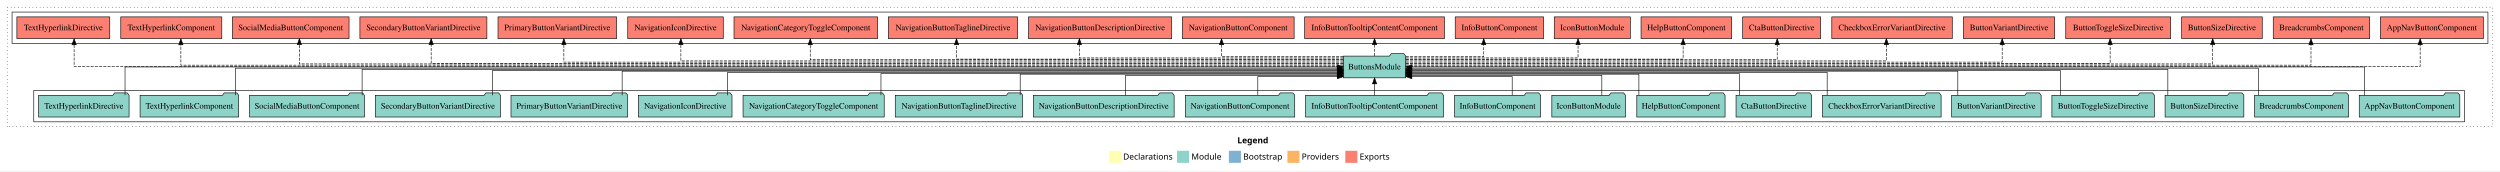
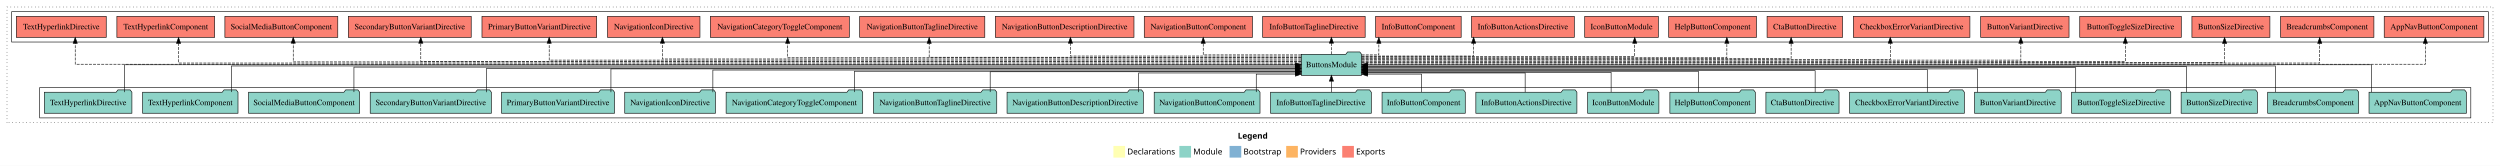
- <svg xmlns="http://www.w3.org/2000/svg" width="4145pt" height="284pt" viewBox="0.00 0.00 4145.00 284.00">
+ <svg xmlns="http://www.w3.org/2000/svg" width="4283pt" height="284pt" viewBox="0.00 0.00 4283.00 284.00">
  <g id="graph0" class="graph" transform="scale(1 1) rotate(0) translate(4 280)">
-     <polygon fill="white" stroke="transparent" points="-4,4 -4,-280 4141,-280 4141,4 -4,4" />
-     <text text-anchor="start" x="2047.51" y="-42.4" font-family="Times-12" font-weight="bold" font-size="14.00">Legend</text>
-     <polygon fill="#ffffb3" stroke="transparent" points="1834.5,-10 1834.5,-30 1854.5,-30 1854.5,-10 1834.5,-10" />
-     <text text-anchor="start" x="1858.13" y="-15.4" font-family="Times-12" font-size="14.00">  Declarations</text>
-     <polygon fill="#8dd3c7" stroke="transparent" points="1947.5,-10 1947.5,-30 1967.5,-30 1967.5,-10 1947.5,-10" />
-     <text text-anchor="start" x="1971.23" y="-15.4" font-family="Times-12" font-size="14.00">  Module</text>
-     <polygon fill="#80b1d3" stroke="transparent" points="2033.5,-10 2033.5,-30 2053.5,-30 2053.5,-10 2033.5,-10" />
-     <text text-anchor="start" x="2057.28" y="-15.4" font-family="Times-12" font-size="14.00">  Bootstrap</text>
-     <polygon fill="#fdb462" stroke="transparent" points="2130.5,-10 2130.5,-30 2150.5,-30 2150.5,-10 2130.5,-10" />
-     <text text-anchor="start" x="2154.17" y="-15.4" font-family="Times-12" font-size="14.00">  Providers</text>
-     <polygon fill="#fb8072" stroke="transparent" points="2226.5,-10 2226.5,-30 2246.5,-30 2246.5,-10 2226.5,-10" />
-     <text text-anchor="start" x="2250.23" y="-15.4" font-family="Times-12" font-size="14.00">  Exports</text>
+     <polygon fill="white" stroke="transparent" points="-4,4 -4,-280 4279,-280 4279,4 -4,4" />
+     <text text-anchor="start" x="2116.51" y="-42.4" font-family="Times-12" font-weight="bold" font-size="14.00">Legend</text>
+     <polygon fill="#ffffb3" stroke="transparent" points="1903.5,-10 1903.5,-30 1923.5,-30 1923.5,-10 1903.5,-10" />
+     <text text-anchor="start" x="1927.13" y="-15.4" font-family="Times-12" font-size="14.00">  Declarations</text>
+     <polygon fill="#8dd3c7" stroke="transparent" points="2016.5,-10 2016.5,-30 2036.5,-30 2036.5,-10 2016.5,-10" />
+     <text text-anchor="start" x="2040.23" y="-15.4" font-family="Times-12" font-size="14.00">  Module</text>
+     <polygon fill="#80b1d3" stroke="transparent" points="2102.5,-10 2102.5,-30 2122.5,-30 2122.5,-10 2102.5,-10" />
+     <text text-anchor="start" x="2126.28" y="-15.4" font-family="Times-12" font-size="14.00">  Bootstrap</text>
+     <polygon fill="#fdb462" stroke="transparent" points="2199.5,-10 2199.5,-30 2219.5,-30 2219.5,-10 2199.5,-10" />
+     <text text-anchor="start" x="2223.17" y="-15.4" font-family="Times-12" font-size="14.00">  Providers</text>
+     <polygon fill="#fb8072" stroke="transparent" points="2295.5,-10 2295.5,-30 2315.5,-30 2315.5,-10 2295.5,-10" />
+     <text text-anchor="start" x="2319.23" y="-15.4" font-family="Times-12" font-size="14.00">  Exports</text>
    <g id="clust1" class="cluster">
-       <polygon fill="none" stroke="black" stroke-dasharray="1,5" points="8,-70 8,-268 4129,-268 4129,-70 8,-70" />
+       <polygon fill="none" stroke="black" stroke-dasharray="1,5" points="8,-70 8,-268 4267,-268 4267,-70 8,-70" />
    </g>
    <g id="clust3" class="cluster">
-       <polygon fill="none" stroke="black" points="52,-78 52,-130 4082,-130 4082,-78 52,-78" />
+       <polygon fill="none" stroke="black" points="64,-78 64,-130 4229,-130 4229,-78 64,-78" />
    </g>
    <g id="clust4" class="cluster">
-       <polygon fill="none" stroke="black" points="16,-208 16,-260 4121,-260 4121,-208 16,-208" />
+       <polygon fill="none" stroke="black" points="16,-208 16,-260 4259,-260 4259,-208 16,-208" />
    </g>
    <g id="node1" class="node">
-       <polygon fill="#8dd3c7" stroke="black" points="4074.38,-122 4071.38,-126 4050.38,-126 4047.38,-122 3907.62,-122 3907.62,-86 4074.38,-86 4074.38,-122" />
-       <text text-anchor="middle" x="3991" y="-99.8" font-family="Times,serif" font-size="14.00">AppNavButtonComponent</text>
+       <polygon fill="#8dd3c7" stroke="black" points="4221.38,-122 4218.38,-126 4197.38,-126 4194.38,-122 4054.62,-122 4054.62,-86 4221.38,-86 4221.38,-122" />
+       <text text-anchor="middle" x="4138" y="-99.8" font-family="Times,serif" font-size="14.00">AppNavButtonComponent</text>
+     </g>
+     <g id="node23" class="node">
+       <polygon fill="#8dd3c7" stroke="black" points="2328.61,-187 2325.61,-191 2304.61,-191 2301.61,-187 2225.39,-187 2225.39,-151 2328.61,-151 2328.61,-187" />
+       <text text-anchor="middle" x="2277" y="-164.8" font-family="Times,serif" font-size="14.00">ButtonsModule</text>
+     </g>
+     <g id="edge1" class="edge">
+       <path fill="none" stroke="black" d="M4058.65,-122.11C4058.65,-141.34 4058.65,-169 4058.65,-169 4058.65,-169 2338.88,-169 2338.88,-169" />
+       <polygon fill="black" stroke="black" points="2338.88,-165.5 2328.88,-169 2338.88,-172.5 2338.88,-165.5" />
+     </g>
+     <g id="node2" class="node">
+       <polygon fill="#8dd3c7" stroke="black" points="4036.97,-122 4033.97,-126 4012.97,-126 4009.97,-122 3881.03,-122 3881.03,-86 4036.97,-86 4036.97,-122" />
+       <text text-anchor="middle" x="3959" y="-99.8" font-family="Times,serif" font-size="14.00">BreadcrumbsComponent</text>
+     </g>
+     <g id="edge2" class="edge">
+       <path fill="none" stroke="black" d="M3894.08,-122.22C3894.08,-140.83 3894.08,-167 3894.08,-167 3894.08,-167 2338.97,-167 2338.97,-167" />
+       <polygon fill="black" stroke="black" points="2338.97,-163.5 2328.97,-167 2338.97,-170.5 2338.97,-163.5" />
+     </g>
+     <g id="node3" class="node">
+       <polygon fill="#8dd3c7" stroke="black" points="3863.3,-122 3860.3,-126 3839.3,-126 3836.3,-122 3732.7,-122 3732.7,-86 3863.3,-86 3863.3,-122" />
+       <text text-anchor="middle" x="3798" y="-99.8" font-family="Times,serif" font-size="14.00">ButtonSizeDirective</text>
+     </g>
+     <g id="edge3" class="edge">
+       <path fill="none" stroke="black" d="M3741.97,-122.27C3741.97,-140.56 3741.97,-166 3741.97,-166 3741.97,-166 2338.71,-166 2338.71,-166" />
+       <polygon fill="black" stroke="black" points="2338.71,-162.5 2328.71,-166 2338.71,-169.5 2338.71,-162.5" />
+     </g>
+     <g id="node4" class="node">
+       <polygon fill="#8dd3c7" stroke="black" points="3714.96,-122 3711.96,-126 3690.96,-126 3687.96,-122 3545.04,-122 3545.04,-86 3714.96,-86 3714.96,-122" />
+       <text text-anchor="middle" x="3630" y="-99.8" font-family="Times,serif" font-size="14.00">ButtonToggleSizeDirective</text>
+     </g>
+     <g id="edge4" class="edge">
+       <path fill="none" stroke="black" d="M3552.14,-122C3552.14,-139.68 3552.14,-164 3552.14,-164 3552.14,-164 2338.57,-164 2338.57,-164" />
+       <polygon fill="black" stroke="black" points="2338.57,-160.5 2328.57,-164 2338.57,-167.5 2338.57,-160.5" />
+     </g>
+     <g id="node5" class="node">
+       <polygon fill="#8dd3c7" stroke="black" points="3527.18,-122 3524.18,-126 3503.18,-126 3500.18,-122 3378.82,-122 3378.82,-86 3527.18,-86 3527.18,-122" />
+       <text text-anchor="middle" x="3453" y="-99.8" font-family="Times,serif" font-size="14.00">ButtonVariantDirective</text>
+     </g>
+     <g id="edge5" class="edge">
+       <path fill="none" stroke="black" d="M3384.04,-122.03C3384.04,-139.06 3384.04,-162 3384.04,-162 3384.04,-162 2338.91,-162 2338.91,-162" />
+       <polygon fill="black" stroke="black" points="2338.91,-158.5 2328.91,-162 2338.91,-165.5 2338.91,-158.5" />
+     </g>
+     <g id="node6" class="node">
+       <polygon fill="#8dd3c7" stroke="black" points="3361.36,-122 3358.36,-126 3337.36,-126 3334.36,-122 3164.64,-122 3164.64,-86 3361.36,-86 3361.36,-122" />
+       <text text-anchor="middle" x="3263" y="-99.8" font-family="Times,serif" font-size="14.00">CheckboxErrorVariantDirective</text>
+     </g>
+     <g id="edge6" class="edge">
+       <path fill="none" stroke="black" d="M3297.81,-122.04C3297.81,-138.73 3297.81,-161 3297.81,-161 3297.81,-161 2338.67,-161 2338.67,-161" />
+       <polygon fill="black" stroke="black" points="2338.67,-157.5 2328.67,-161 2338.67,-164.5 2338.67,-157.5" />
+     </g>
+     <g id="node7" class="node">
+       <polygon fill="#8dd3c7" stroke="black" points="3146.64,-122 3143.64,-126 3122.64,-126 3119.64,-122 3021.36,-122 3021.36,-86 3146.64,-86 3146.64,-122" />
+       <text text-anchor="middle" x="3084" y="-99.8" font-family="Times,serif" font-size="14.00">CtaButtonDirective</text>
+     </g>
+     <g id="edge7" class="edge">
+       <path fill="none" stroke="black" d="M3105.69,-122.01C3105.69,-138.05 3105.69,-159 3105.69,-159 3105.69,-159 2338.84,-159 2338.84,-159" />
+       <polygon fill="black" stroke="black" points="2338.84,-155.5 2328.84,-159 2338.84,-162.5 2338.84,-155.5" />
+     </g>
+     <g id="node8" class="node">
+       <polygon fill="#8dd3c7" stroke="black" points="3003.16,-122 3000.16,-126 2979.16,-126 2976.16,-122 2856.84,-122 2856.84,-86 3003.16,-86 3003.16,-122" />
+       <text text-anchor="middle" x="2930" y="-99.8" font-family="Times,serif" font-size="14.00">HelpButtonComponent</text>
+     </g>
+     <g id="edge8" class="edge">
+       <path fill="none" stroke="black" d="M2905.56,-122.28C2905.56,-137.95 2905.56,-158 2905.56,-158 2905.56,-158 2338.7,-158 2338.7,-158" />
+       <polygon fill="black" stroke="black" points="2338.7,-154.5 2328.7,-158 2338.7,-161.5 2338.7,-154.5" />
+     </g>
+     <g id="node9" class="node">
+       <polygon fill="#8dd3c7" stroke="black" points="2838.04,-122 2835.04,-126 2814.04,-126 2811.04,-122 2715.96,-122 2715.96,-86 2838.04,-86 2838.04,-122" />
+       <text text-anchor="middle" x="2777" y="-99.8" font-family="Times,serif" font-size="14.00">IconButtonModule</text>
+     </g>
+     <g id="edge9" class="edge">
+       <path fill="none" stroke="black" d="M2756.16,-122.19C2756.16,-137.18 2756.16,-156 2756.16,-156 2756.16,-156 2338.73,-156 2338.73,-156" />
+       <polygon fill="black" stroke="black" points="2338.73,-152.5 2328.73,-156 2338.73,-159.5 2338.73,-152.5" />
+     </g>
+     <g id="node10" class="node">
+       <polygon fill="#8dd3c7" stroke="black" points="2697.57,-122 2694.57,-126 2673.57,-126 2670.57,-122 2524.43,-122 2524.43,-86 2697.57,-86 2697.57,-122" />
+       <text text-anchor="middle" x="2611" y="-99.8" font-family="Times,serif" font-size="14.00">InfoButtonActionsDirective</text>
+     </g>
+     <g id="edge10" class="edge">
+       <path fill="none" stroke="black" d="M2608.88,-122.12C2608.88,-136.78 2608.88,-155 2608.88,-155 2608.88,-155 2338.86,-155 2338.86,-155" />
+       <polygon fill="black" stroke="black" points="2338.86,-151.5 2328.86,-155 2338.86,-158.5 2338.86,-151.5" />
+     </g>
+     <g id="node11" class="node">
+       <polygon fill="#8dd3c7" stroke="black" points="2506.27,-122 2503.27,-126 2482.27,-126 2479.27,-122 2363.73,-122 2363.73,-86 2506.27,-86 2506.27,-122" />
+       <text text-anchor="middle" x="2435" y="-99.8" font-family="Times,serif" font-size="14.00">InfoButtonComponent</text>
+     </g>
+     <g id="edge11" class="edge">
+       <path fill="none" stroke="black" d="M2431.38,-122.25C2431.38,-136.18 2431.38,-153 2431.38,-153 2431.38,-153 2338.83,-153 2338.83,-153" />
+       <polygon fill="black" stroke="black" points="2338.83,-149.5 2328.83,-153 2338.83,-156.5 2338.83,-149.5" />
+     </g>
+     <g id="node12" class="node">
+       <polygon fill="#8dd3c7" stroke="black" points="2345.29,-122 2342.29,-126 2321.29,-126 2318.29,-122 2172.71,-122 2172.71,-86 2345.29,-86 2345.29,-122" />
+       <text text-anchor="middle" x="2259" y="-99.8" font-family="Times,serif" font-size="14.00">InfoButtonTaglineDirective</text>
+     </g>
+     <g id="edge12" class="edge">
+       <path fill="none" stroke="black" d="M2277,-122.11C2277,-122.11 2277,-140.99 2277,-140.99" />
+       <polygon fill="black" stroke="black" points="2273.5,-140.99 2277,-150.99 2280.5,-140.99 2273.5,-140.99" />
+     </g>
+     <g id="node13" class="node">
+       <polygon fill="#8dd3c7" stroke="black" points="2154.66,-122 2151.66,-126 2130.66,-126 2127.66,-122 1973.34,-122 1973.34,-86 2154.66,-86 2154.66,-122" />
+       <text text-anchor="middle" x="2064" y="-99.8" font-family="Times,serif" font-size="14.00">NavigationButtonComponent</text>
+     </g>
+     <g id="edge13" class="edge">
+       <path fill="none" stroke="black" d="M2148.2,-122.25C2148.2,-136.18 2148.2,-153 2148.2,-153 2148.2,-153 2215.36,-153 2215.36,-153" />
+       <polygon fill="black" stroke="black" points="2215.36,-156.5 2225.36,-153 2215.36,-149.5 2215.36,-156.5" />
+     </g>
+     <g id="node14" class="node">
+       <polygon fill="#8dd3c7" stroke="black" points="1954.72,-122 1951.72,-126 1930.72,-126 1927.72,-122 1721.28,-122 1721.28,-86 1954.72,-86 1954.72,-122" />
+       <text text-anchor="middle" x="1838" y="-99.8" font-family="Times,serif" font-size="14.00">NavigationButtonDescriptionDirective</text>
+     </g>
+     <g id="edge14" class="edge">
+       <path fill="none" stroke="black" d="M1946.74,-122.12C1946.74,-136.78 1946.74,-155 1946.74,-155 1946.74,-155 2215.4,-155 2215.4,-155" />
+       <polygon fill="black" stroke="black" points="2215.4,-158.5 2225.4,-155 2215.4,-151.5 2215.4,-158.5" />
+     </g>
+     <g id="node15" class="node">
+       <polygon fill="#8dd3c7" stroke="black" points="1703.67,-122 1700.67,-126 1679.67,-126 1676.67,-122 1492.33,-122 1492.33,-86 1703.67,-86 1703.67,-122" />
+       <text text-anchor="middle" x="1598" y="-99.8" font-family="Times,serif" font-size="14.00">NavigationButtonTaglineDirective</text>
+     </g>
+     <g id="edge15" class="edge">
+       <path fill="none" stroke="black" d="M1692.36,-122.24C1692.36,-137.57 1692.36,-157 1692.36,-157 1692.36,-157 2215.37,-157 2215.37,-157" />
+       <polygon fill="black" stroke="black" points="2215.37,-160.5 2225.37,-157 2215.37,-153.5 2215.37,-160.5" />
+     </g>
+     <g id="node16" class="node">
+       <polygon fill="#8dd3c7" stroke="black" points="1474.02,-122 1471.02,-126 1450.02,-126 1447.02,-122 1239.98,-122 1239.98,-86 1474.02,-86 1474.02,-122" />
+       <text text-anchor="middle" x="1357" y="-99.8" font-family="Times,serif" font-size="14.00">NavigationCategoryToggleComponent</text>
+     </g>
+     <g id="edge16" class="edge">
+       <path fill="none" stroke="black" d="M1459.84,-122.28C1459.84,-137.95 1459.84,-158 1459.84,-158 1459.84,-158 2215.26,-158 2215.26,-158" />
+       <polygon fill="black" stroke="black" points="2215.26,-161.5 2225.26,-158 2215.26,-154.5 2215.26,-161.5" />
+     </g>
+     <g id="node17" class="node">
+       <polygon fill="#8dd3c7" stroke="black" points="1221.67,-122 1218.67,-126 1197.67,-126 1194.67,-122 1066.33,-122 1066.33,-86 1221.67,-86 1221.67,-122" />
+       <text text-anchor="middle" x="1144" y="-99.8" font-family="Times,serif" font-size="14.00">NavigationIconDirective</text>
+     </g>
+     <g id="edge17" class="edge">
+       <path fill="none" stroke="black" d="M1217.29,-122.03C1217.29,-138.4 1217.29,-160 1217.29,-160 1217.29,-160 2215.17,-160 2215.17,-160" />
+       <polygon fill="black" stroke="black" points="2215.17,-163.5 2225.17,-160 2215.17,-156.5 2215.17,-163.5" />
+     </g>
+     <g id="node18" class="node">
+       <polygon fill="#8dd3c7" stroke="black" points="1048.78,-122 1045.78,-126 1024.78,-126 1021.78,-122 855.22,-122 855.22,-86 1048.78,-86 1048.78,-122" />
+       <text text-anchor="middle" x="952" y="-99.8" font-family="Times,serif" font-size="14.00">PrimaryButtonVariantDirective</text>
+     </g>
+     <g id="edge18" class="edge">
+       <path fill="none" stroke="black" d="M1042.65,-122.03C1042.65,-139.06 1042.65,-162 1042.65,-162 1042.65,-162 2215.14,-162 2215.14,-162" />
+       <polygon fill="black" stroke="black" points="2215.14,-165.5 2225.14,-162 2215.14,-158.5 2215.14,-165.5" />
+     </g>
+     <g id="node19" class="node">
+       <polygon fill="#8dd3c7" stroke="black" points="837.77,-122 834.77,-126 813.77,-126 810.77,-122 630.23,-122 630.23,-86 837.77,-86 837.77,-122" />
+       <text text-anchor="middle" x="734" y="-99.8" font-family="Times,serif" font-size="14.00">SecondaryButtonVariantDirective</text>
+     </g>
+     <g id="edge19" class="edge">
+       <path fill="none" stroke="black" d="M829.62,-122.02C829.62,-139.37 829.62,-163 829.62,-163 829.62,-163 2215.06,-163 2215.06,-163" />
+       <polygon fill="black" stroke="black" points="2215.06,-166.5 2225.06,-163 2215.06,-159.5 2215.06,-166.5" />
+     </g>
+     <g id="node20" class="node">
+       <polygon fill="#8dd3c7" stroke="black" points="612.21,-122 609.21,-126 588.21,-126 585.21,-122 421.79,-122 421.79,-86 612.21,-86 612.21,-122" />
+       <text text-anchor="middle" x="517" y="-99.8" font-family="Times,serif" font-size="14.00">SocialMediaButtonComponent</text>
+     </g>
+     <g id="edge20" class="edge">
+       <path fill="none" stroke="black" d="M602.36,-122.3C602.36,-140.27 602.36,-165 602.36,-165 602.36,-165 2215.05,-165 2215.05,-165" />
+       <polygon fill="black" stroke="black" points="2215.05,-168.5 2225.05,-165 2215.04,-161.5 2215.05,-168.5" />
+     </g>
+     <g id="node21" class="node">
+       <polygon fill="#8dd3c7" stroke="black" points="403.75,-122 400.75,-126 379.75,-126 376.75,-122 240.25,-122 240.25,-86 403.75,-86 403.75,-122" />
+       <text text-anchor="middle" x="322" y="-99.8" font-family="Times,serif" font-size="14.00">TextHyperlinkComponent</text>
+     </g>
+     <g id="edge21" class="edge">
+       <path fill="none" stroke="black" d="M392.51,-122.22C392.51,-140.83 392.51,-167 392.51,-167 392.51,-167 2215.13,-167 2215.13,-167" />
+       <polygon fill="black" stroke="black" points="2215.13,-170.5 2225.13,-167 2215.13,-163.5 2215.13,-170.5" />
    </g>
    <g id="node22" class="node">
-       <polygon fill="#8dd3c7" stroke="black" points="2326.61,-187 2323.61,-191 2302.61,-191 2299.61,-187 2223.39,-187 2223.39,-151 2326.61,-151 2326.61,-187" />
-       <text text-anchor="middle" x="2275" y="-164.8" font-family="Times,serif" font-size="14.00">ButtonsModule</text>
-     </g>
-     <g id="edge1" class="edge">
-       <path fill="none" stroke="black" d="M3916.15,-122.11C3916.15,-141.34 3916.15,-169 3916.15,-169 3916.15,-169 2336.83,-169 2336.83,-169" />
-       <polygon fill="black" stroke="black" points="2336.83,-165.5 2326.83,-169 2336.83,-172.5 2336.83,-165.5" />
-     </g>
-     <g id="node2" class="node">
-       <polygon fill="#8dd3c7" stroke="black" points="3889.97,-122 3886.97,-126 3865.97,-126 3862.97,-122 3734.03,-122 3734.03,-86 3889.97,-86 3889.97,-122" />
-       <text text-anchor="middle" x="3812" y="-99.8" font-family="Times,serif" font-size="14.00">BreadcrumbsComponent</text>
-     </g>
-     <g id="edge2" class="edge">
-       <path fill="none" stroke="black" d="M3740.46,-122.22C3740.46,-140.83 3740.46,-167 3740.46,-167 3740.46,-167 2336.73,-167 2336.73,-167" />
-       <polygon fill="black" stroke="black" points="2336.73,-163.5 2326.73,-167 2336.73,-170.5 2336.73,-163.5" />
-     </g>
-     <g id="node3" class="node">
-       <polygon fill="#8dd3c7" stroke="black" points="3716.3,-122 3713.3,-126 3692.3,-126 3689.3,-122 3585.7,-122 3585.7,-86 3716.3,-86 3716.3,-122" />
-       <text text-anchor="middle" x="3651" y="-99.8" font-family="Times,serif" font-size="14.00">ButtonSizeDirective</text>
-     </g>
-     <g id="edge3" class="edge">
-       <path fill="none" stroke="black" d="M3590.29,-122.3C3590.29,-140.27 3590.29,-165 3590.29,-165 3590.29,-165 2336.56,-165 2336.56,-165" />
-       <polygon fill="black" stroke="black" points="2336.56,-161.5 2326.56,-165 2336.56,-168.5 2336.56,-161.5" />
-     </g>
-     <g id="node4" class="node">
-       <polygon fill="#8dd3c7" stroke="black" points="3567.96,-122 3564.96,-126 3543.96,-126 3540.96,-122 3398.04,-122 3398.04,-86 3567.96,-86 3567.96,-122" />
-       <text text-anchor="middle" x="3483" y="-99.8" font-family="Times,serif" font-size="14.00">ButtonToggleSizeDirective</text>
-     </g>
-     <g id="edge4" class="edge">
-       <path fill="none" stroke="black" d="M3412.05,-122.02C3412.05,-139.37 3412.05,-163 3412.05,-163 3412.05,-163 2336.81,-163 2336.81,-163" />
-       <polygon fill="black" stroke="black" points="2336.81,-159.5 2326.81,-163 2336.81,-166.5 2336.81,-159.5" />
-     </g>
-     <g id="node5" class="node">
-       <polygon fill="#8dd3c7" stroke="black" points="3380.18,-122 3377.18,-126 3356.18,-126 3353.18,-122 3231.82,-122 3231.82,-86 3380.18,-86 3380.18,-122" />
-       <text text-anchor="middle" x="3306" y="-99.8" font-family="Times,serif" font-size="14.00">ButtonVariantDirective</text>
-     </g>
-     <g id="edge5" class="edge">
-       <path fill="none" stroke="black" d="M3242.05,-122.03C3242.05,-139.06 3242.05,-162 3242.05,-162 3242.05,-162 2336.65,-162 2336.65,-162" />
-       <polygon fill="black" stroke="black" points="2336.65,-158.5 2326.65,-162 2336.65,-165.5 2336.65,-158.5" />
-     </g>
-     <g id="node6" class="node">
-       <polygon fill="#8dd3c7" stroke="black" points="3214.36,-122 3211.36,-126 3190.36,-126 3187.36,-122 3017.64,-122 3017.64,-86 3214.36,-86 3214.36,-122" />
-       <text text-anchor="middle" x="3116" y="-99.8" font-family="Times,serif" font-size="14.00">CheckboxErrorVariantDirective</text>
-     </g>
-     <g id="edge6" class="edge">
-       <path fill="none" stroke="black" d="M3025.44,-122.03C3025.44,-138.4 3025.44,-160 3025.44,-160 3025.44,-160 2336.58,-160 2336.58,-160" />
-       <polygon fill="black" stroke="black" points="2336.58,-156.5 2326.58,-160 2336.58,-163.5 2336.58,-156.5" />
-     </g>
-     <g id="node7" class="node">
-       <polygon fill="#8dd3c7" stroke="black" points="2999.64,-122 2996.64,-126 2975.64,-126 2972.64,-122 2874.36,-122 2874.36,-86 2999.64,-86 2999.64,-122" />
-       <text text-anchor="middle" x="2937" y="-99.8" font-family="Times,serif" font-size="14.00">CtaButtonDirective</text>
-     </g>
-     <g id="edge7" class="edge">
-       <path fill="none" stroke="black" d="M2879.8,-122.28C2879.8,-137.95 2879.8,-158 2879.8,-158 2879.8,-158 2336.57,-158 2336.57,-158" />
-       <polygon fill="black" stroke="black" points="2336.57,-154.5 2326.57,-158 2336.57,-161.5 2336.57,-154.5" />
-     </g>
-     <g id="node8" class="node">
-       <polygon fill="#8dd3c7" stroke="black" points="2856.16,-122 2853.16,-126 2832.16,-126 2829.16,-122 2709.84,-122 2709.84,-86 2856.16,-86 2856.16,-122" />
-       <text text-anchor="middle" x="2783" y="-99.8" font-family="Times,serif" font-size="14.00">HelpButtonComponent</text>
-     </g>
-     <g id="edge8" class="edge">
-       <path fill="none" stroke="black" d="M2713.29,-122.24C2713.29,-137.57 2713.29,-157 2713.29,-157 2713.29,-157 2336.57,-157 2336.57,-157" />
-       <polygon fill="black" stroke="black" points="2336.57,-153.5 2326.57,-157 2336.57,-160.5 2336.57,-153.5" />
-     </g>
-     <g id="node9" class="node">
-       <polygon fill="#8dd3c7" stroke="black" points="2691.04,-122 2688.04,-126 2667.04,-126 2664.04,-122 2568.96,-122 2568.96,-86 2691.04,-86 2691.04,-122" />
-       <text text-anchor="middle" x="2630" y="-99.8" font-family="Times,serif" font-size="14.00">IconButtonModule</text>
-     </g>
-     <g id="edge9" class="edge">
-       <path fill="none" stroke="black" d="M2651.84,-122.12C2651.84,-136.78 2651.84,-155 2651.84,-155 2651.84,-155 2336.61,-155 2336.61,-155" />
-       <polygon fill="black" stroke="black" points="2336.61,-151.5 2326.61,-155 2336.61,-158.5 2336.61,-151.5" />
-     </g>
-     <g id="node10" class="node">
-       <polygon fill="#8dd3c7" stroke="black" points="2550.27,-122 2547.27,-126 2526.27,-126 2523.27,-122 2407.73,-122 2407.73,-86 2550.27,-86 2550.27,-122" />
-       <text text-anchor="middle" x="2479" y="-99.8" font-family="Times,serif" font-size="14.00">InfoButtonComponent</text>
-     </g>
-     <g id="edge10" class="edge">
-       <path fill="none" stroke="black" d="M2503.21,-122.25C2503.21,-136.18 2503.21,-153 2503.21,-153 2503.21,-153 2336.78,-153 2336.78,-153" />
-       <polygon fill="black" stroke="black" points="2336.78,-149.5 2326.78,-153 2336.78,-156.5 2336.78,-149.5" />
-     </g>
-     <g id="node11" class="node">
-       <polygon fill="#8dd3c7" stroke="black" points="2389.33,-122 2386.33,-126 2365.33,-126 2362.33,-122 2160.67,-122 2160.67,-86 2389.33,-86 2389.33,-122" />
-       <text text-anchor="middle" x="2275" y="-99.8" font-family="Times,serif" font-size="14.00">InfoButtonTooltipContentComponent</text>
-     </g>
-     <g id="edge11" class="edge">
-       <path fill="none" stroke="black" d="M2275,-122.11C2275,-122.11 2275,-140.99 2275,-140.99" />
-       <polygon fill="black" stroke="black" points="2271.5,-140.99 2275,-150.99 2278.5,-140.99 2271.5,-140.99" />
-     </g>
-     <g id="node12" class="node">
-       <polygon fill="#8dd3c7" stroke="black" points="2142.66,-122 2139.66,-126 2118.66,-126 2115.66,-122 1961.34,-122 1961.34,-86 2142.66,-86 2142.66,-122" />
-       <text text-anchor="middle" x="2052" y="-99.8" font-family="Times,serif" font-size="14.00">NavigationButtonComponent</text>
-     </g>
-     <g id="edge12" class="edge">
-       <path fill="none" stroke="black" d="M2081.44,-122.25C2081.44,-136.18 2081.44,-153 2081.44,-153 2081.44,-153 2213.38,-153 2213.38,-153" />
-       <polygon fill="black" stroke="black" points="2213.38,-156.5 2223.38,-153 2213.38,-149.5 2213.38,-156.5" />
-     </g>
-     <g id="node13" class="node">
-       <polygon fill="#8dd3c7" stroke="black" points="1942.72,-122 1939.72,-126 1918.72,-126 1915.72,-122 1709.28,-122 1709.28,-86 1942.72,-86 1942.72,-122" />
-       <text text-anchor="middle" x="1826" y="-99.8" font-family="Times,serif" font-size="14.00">NavigationButtonDescriptionDirective</text>
-     </g>
-     <g id="edge13" class="edge">
-       <path fill="none" stroke="black" d="M1862.12,-122.12C1862.12,-136.78 1862.12,-155 1862.12,-155 1862.12,-155 2213.13,-155 2213.13,-155" />
-       <polygon fill="black" stroke="black" points="2213.13,-158.5 2223.13,-155 2213.13,-151.5 2213.13,-158.5" />
-     </g>
-     <g id="node14" class="node">
-       <polygon fill="#8dd3c7" stroke="black" points="1691.67,-122 1688.67,-126 1667.67,-126 1664.67,-122 1480.33,-122 1480.33,-86 1691.67,-86 1691.67,-122" />
-       <text text-anchor="middle" x="1586" y="-99.8" font-family="Times,serif" font-size="14.00">NavigationButtonTaglineDirective</text>
-     </g>
-     <g id="edge14" class="edge">
-       <path fill="none" stroke="black" d="M1687.46,-122.24C1687.46,-137.57 1687.46,-157 1687.46,-157 1687.46,-157 2213.37,-157 2213.37,-157" />
-       <polygon fill="black" stroke="black" points="2213.37,-160.5 2223.37,-157 2213.37,-153.5 2213.37,-160.5" />
-     </g>
-     <g id="node15" class="node">
-       <polygon fill="#8dd3c7" stroke="black" points="1462.02,-122 1459.02,-126 1438.02,-126 1435.02,-122 1227.98,-122 1227.98,-86 1462.02,-86 1462.02,-122" />
-       <text text-anchor="middle" x="1345" y="-99.8" font-family="Times,serif" font-size="14.00">NavigationCategoryToggleComponent</text>
-     </g>
-     <g id="edge15" class="edge">
-       <path fill="none" stroke="black" d="M1456.63,-122.28C1456.63,-137.95 1456.63,-158 1456.63,-158 1456.63,-158 2213.19,-158 2213.19,-158" />
-       <polygon fill="black" stroke="black" points="2213.19,-161.5 2223.19,-158 2213.19,-154.5 2213.19,-161.5" />
-     </g>
-     <g id="node16" class="node">
-       <polygon fill="#8dd3c7" stroke="black" points="1209.67,-122 1206.67,-126 1185.67,-126 1182.67,-122 1054.33,-122 1054.33,-86 1209.67,-86 1209.67,-122" />
-       <text text-anchor="middle" x="1132" y="-99.8" font-family="Times,serif" font-size="14.00">NavigationIconDirective</text>
-     </g>
-     <g id="edge16" class="edge">
-       <path fill="none" stroke="black" d="M1202.46,-122.03C1202.46,-138.4 1202.46,-160 1202.46,-160 1202.46,-160 2213.27,-160 2213.27,-160" />
-       <polygon fill="black" stroke="black" points="2213.27,-163.5 2223.27,-160 2213.27,-156.5 2213.27,-163.5" />
-     </g>
-     <g id="node17" class="node">
-       <polygon fill="#8dd3c7" stroke="black" points="1036.78,-122 1033.78,-126 1012.78,-126 1009.78,-122 843.22,-122 843.22,-86 1036.78,-86 1036.78,-122" />
-       <text text-anchor="middle" x="940" y="-99.8" font-family="Times,serif" font-size="14.00">PrimaryButtonVariantDirective</text>
-     </g>
-     <g id="edge17" class="edge">
-       <path fill="none" stroke="black" d="M1027.51,-122.03C1027.51,-139.06 1027.51,-162 1027.51,-162 1027.51,-162 2213.38,-162 2213.38,-162" />
-       <polygon fill="black" stroke="black" points="2213.38,-165.5 2223.38,-162 2213.38,-158.5 2213.38,-165.5" />
-     </g>
-     <g id="node18" class="node">
-       <polygon fill="#8dd3c7" stroke="black" points="825.77,-122 822.77,-126 801.77,-126 798.77,-122 618.23,-122 618.23,-86 825.77,-86 825.77,-122" />
-       <text text-anchor="middle" x="722" y="-99.8" font-family="Times,serif" font-size="14.00">SecondaryButtonVariantDirective</text>
-     </g>
-     <g id="edge18" class="edge">
-       <path fill="none" stroke="black" d="M812.5,-122.02C812.5,-139.37 812.5,-163 812.5,-163 812.5,-163 2213.38,-163 2213.38,-163" />
-       <polygon fill="black" stroke="black" points="2213.38,-166.5 2223.38,-163 2213.38,-159.5 2213.38,-166.5" />
-     </g>
-     <g id="node19" class="node">
-       <polygon fill="#8dd3c7" stroke="black" points="600.21,-122 597.21,-126 576.21,-126 573.21,-122 409.79,-122 409.79,-86 600.21,-86 600.21,-122" />
-       <text text-anchor="middle" x="505" y="-99.8" font-family="Times,serif" font-size="14.00">SocialMediaButtonComponent</text>
-     </g>
-     <g id="edge19" class="edge">
-       <path fill="none" stroke="black" d="M596.36,-122.3C596.36,-140.27 596.36,-165 596.36,-165 596.36,-165 2213.38,-165 2213.38,-165" />
-       <polygon fill="black" stroke="black" points="2213.38,-168.5 2223.38,-165 2213.38,-161.5 2213.38,-168.5" />
-     </g>
-     <g id="node20" class="node">
-       <polygon fill="#8dd3c7" stroke="black" points="391.75,-122 388.75,-126 367.75,-126 364.75,-122 228.25,-122 228.25,-86 391.75,-86 391.75,-122" />
-       <text text-anchor="middle" x="310" y="-99.8" font-family="Times,serif" font-size="14.00">TextHyperlinkComponent</text>
-     </g>
-     <g id="edge20" class="edge">
-       <path fill="none" stroke="black" d="M386.51,-122.22C386.51,-140.83 386.51,-167 386.51,-167 386.51,-167 2213.02,-167 2213.02,-167" />
-       <polygon fill="black" stroke="black" points="2213.02,-170.5 2223.02,-167 2213.02,-163.5 2213.02,-170.5" />
-     </g>
-     <g id="node21" class="node">
-       <polygon fill="#8dd3c7" stroke="black" points="210,-122 207,-126 186,-126 183,-122 60,-122 60,-86 210,-86 210,-122" />
-       <text text-anchor="middle" x="135" y="-99.8" font-family="Times,serif" font-size="14.00">TextHyperlinkDirective</text>
-     </g>
-     <g id="edge21" class="edge">
-       <path fill="none" stroke="black" d="M203.31,-122.11C203.31,-141.34 203.31,-169 203.31,-169 203.31,-169 2213.27,-169 2213.27,-169" />
-       <polygon fill="black" stroke="black" points="2213.27,-172.5 2223.27,-169 2213.27,-165.5 2213.27,-172.5" />
-     </g>
-     <g id="node23" class="node">
-       <polygon fill="#fb8072" stroke="black" points="4113.38,-252 3942.62,-252 3942.62,-216 4113.38,-216 4113.38,-252" />
-       <text text-anchor="middle" x="4028" y="-229.8" font-family="Times,serif" font-size="14.00">AppNavButtonComponent </text>
+       <polygon fill="#8dd3c7" stroke="black" points="222,-122 219,-126 198,-126 195,-122 72,-122 72,-86 222,-86 222,-122" />
+       <text text-anchor="middle" x="147" y="-99.8" font-family="Times,serif" font-size="14.00">TextHyperlinkDirective</text>
    </g>
    <g id="edge22" class="edge">
-       <path fill="none" stroke="black" stroke-dasharray="5,2" d="M2326.88,-170C2615.34,-170 4008.62,-170 4008.62,-170 4008.62,-170 4008.62,-205.83 4008.62,-205.83" />
-       <polygon fill="black" stroke="black" points="4005.13,-205.83 4008.62,-215.83 4012.13,-205.83 4005.13,-205.83" />
+       <path fill="none" stroke="black" d="M209.31,-122.11C209.31,-141.34 209.31,-169 209.31,-169 209.31,-169 2215.37,-169 2215.37,-169" />
+       <polygon fill="black" stroke="black" points="2215.37,-172.5 2225.37,-169 2215.37,-165.5 2215.37,-172.5" />
    </g>
    <g id="node24" class="node">
-       <polygon fill="#fb8072" stroke="black" points="3924.97,-252 3765.03,-252 3765.03,-216 3924.97,-216 3924.97,-252" />
-       <text text-anchor="middle" x="3845" y="-229.8" font-family="Times,serif" font-size="14.00">BreadcrumbsComponent </text>
+       <polygon fill="#fb8072" stroke="black" points="4251.38,-252 4080.62,-252 4080.62,-216 4251.38,-216 4251.38,-252" />
+       <text text-anchor="middle" x="4166" y="-229.8" font-family="Times,serif" font-size="14.00">AppNavButtonComponent </text>
    </g>
    <g id="edge23" class="edge">
-       <path fill="none" stroke="black" stroke-dasharray="5,2" d="M2326.66,-172C2596.06,-172 3827.62,-172 3827.62,-172 3827.62,-172 3827.62,-205.73 3827.62,-205.73" />
-       <polygon fill="black" stroke="black" points="3824.13,-205.73 3827.62,-215.73 3831.13,-205.73 3824.13,-205.73" />
+       <path fill="none" stroke="black" stroke-dasharray="5,2" d="M2328.59,-170C2630.12,-170 4151.12,-170 4151.12,-170 4151.12,-170 4151.12,-205.83 4151.12,-205.83" />
+       <polygon fill="black" stroke="black" points="4147.63,-205.83 4151.12,-215.83 4154.63,-205.83 4147.63,-205.83" />
    </g>
    <g id="node25" class="node">
-       <polygon fill="#fb8072" stroke="black" points="3746.8,-252 3613.2,-252 3613.2,-216 3746.8,-216 3746.8,-252" />
-       <text text-anchor="middle" x="3680" y="-229.8" font-family="Times,serif" font-size="14.00">ButtonSizeDirective </text>
+       <polygon fill="#fb8072" stroke="black" points="4062.97,-252 3903.03,-252 3903.03,-216 4062.97,-216 4062.97,-252" />
+       <text text-anchor="middle" x="3983" y="-229.8" font-family="Times,serif" font-size="14.00">BreadcrumbsComponent </text>
    </g>
    <g id="edge24" class="edge">
-       <path fill="none" stroke="black" stroke-dasharray="5,2" d="M2326.94,-174C2579.21,-174 3664.62,-174 3664.62,-174 3664.62,-174 3664.62,-206 3664.62,-206" />
-       <polygon fill="black" stroke="black" points="3661.13,-206 3664.62,-216 3668.13,-206 3661.13,-206" />
+       <path fill="none" stroke="black" stroke-dasharray="5,2" d="M2328.6,-172C2612.35,-172 3970.12,-172 3970.12,-172 3970.12,-172 3970.12,-205.73 3970.12,-205.73" />
+       <polygon fill="black" stroke="black" points="3966.63,-205.73 3970.12,-215.73 3973.63,-205.73 3966.63,-205.73" />
    </g>
    <g id="node26" class="node">
-       <polygon fill="#fb8072" stroke="black" points="3594.96,-252 3421.04,-252 3421.04,-216 3594.96,-216 3594.96,-252" />
-       <text text-anchor="middle" x="3508" y="-229.8" font-family="Times,serif" font-size="14.00">ButtonToggleSizeDirective </text>
+       <polygon fill="#fb8072" stroke="black" points="3884.8,-252 3751.2,-252 3751.2,-216 3884.8,-216 3884.8,-252" />
+       <text text-anchor="middle" x="3818" y="-229.8" font-family="Times,serif" font-size="14.00">ButtonSizeDirective </text>
    </g>
    <g id="edge25" class="edge">
-       <path fill="none" stroke="black" stroke-dasharray="5,2" d="M2326.63,-175C2558.76,-175 3494.62,-175 3494.62,-175 3494.62,-175 3494.62,-205.98 3494.62,-205.98" />
-       <polygon fill="black" stroke="black" points="3491.13,-205.98 3494.62,-215.98 3498.13,-205.98 3491.13,-205.98" />
+       <path fill="none" stroke="black" stroke-dasharray="5,2" d="M2328.79,-173C2596.07,-173 3807.12,-173 3807.12,-173 3807.12,-173 3807.12,-205.7 3807.12,-205.7" />
+       <polygon fill="black" stroke="black" points="3803.63,-205.7 3807.12,-215.7 3810.63,-205.7 3803.63,-205.7" />
    </g>
    <g id="node27" class="node">
-       <polygon fill="#fb8072" stroke="black" points="3402.68,-252 3251.32,-252 3251.32,-216 3402.68,-216 3402.68,-252" />
-       <text text-anchor="middle" x="3327" y="-229.8" font-family="Times,serif" font-size="14.00">ButtonVariantDirective </text>
+       <polygon fill="#fb8072" stroke="black" points="3732.96,-252 3559.04,-252 3559.04,-216 3732.96,-216 3732.96,-252" />
+       <text text-anchor="middle" x="3646" y="-229.8" font-family="Times,serif" font-size="14.00">ButtonToggleSizeDirective </text>
    </g>
    <g id="edge26" class="edge">
-       <path fill="none" stroke="black" stroke-dasharray="5,2" d="M2326.6,-177C2536.58,-177 3315.62,-177 3315.62,-177 3315.62,-177 3315.62,-205.96 3315.62,-205.96" />
-       <polygon fill="black" stroke="black" points="3312.13,-205.96 3315.62,-215.96 3319.13,-205.96 3312.13,-205.96" />
+       <path fill="none" stroke="black" stroke-dasharray="5,2" d="M2328.66,-175C2577.1,-175 3637.12,-175 3637.12,-175 3637.12,-175 3637.12,-205.98 3637.12,-205.98" />
+       <polygon fill="black" stroke="black" points="3633.63,-205.98 3637.12,-215.98 3640.63,-205.98 3633.63,-205.98" />
    </g>
    <g id="node28" class="node">
-       <polygon fill="#fb8072" stroke="black" points="3232.86,-252 3033.14,-252 3033.14,-216 3232.86,-216 3232.86,-252" />
-       <text text-anchor="middle" x="3133" y="-229.8" font-family="Times,serif" font-size="14.00">CheckboxErrorVariantDirective </text>
+       <polygon fill="#fb8072" stroke="black" points="3540.68,-252 3389.32,-252 3389.32,-216 3540.68,-216 3540.68,-252" />
+       <text text-anchor="middle" x="3465" y="-229.8" font-family="Times,serif" font-size="14.00">ButtonVariantDirective </text>
    </g>
    <g id="edge27" class="edge">
-       <path fill="none" stroke="black" stroke-dasharray="5,2" d="M2326.81,-179C2511.06,-179 3123.62,-179 3123.62,-179 3123.62,-179 3123.62,-205.99 3123.62,-205.99" />
-       <polygon fill="black" stroke="black" points="3120.13,-205.99 3123.62,-215.99 3127.13,-205.99 3120.13,-205.99" />
+       <path fill="none" stroke="black" stroke-dasharray="5,2" d="M2328.89,-177C2556.85,-177 3458.12,-177 3458.12,-177 3458.12,-177 3458.12,-205.96 3458.12,-205.96" />
+       <polygon fill="black" stroke="black" points="3454.63,-205.96 3458.12,-215.96 3461.63,-205.96 3454.63,-205.96" />
    </g>
    <g id="node29" class="node">
-       <polygon fill="#fb8072" stroke="black" points="3014.64,-252 2885.36,-252 2885.36,-216 3014.64,-216 3014.64,-252" />
-       <text text-anchor="middle" x="2950" y="-229.8" font-family="Times,serif" font-size="14.00">CtaButtonDirective </text>
+       <polygon fill="#fb8072" stroke="black" points="3370.86,-252 3171.14,-252 3171.14,-216 3370.86,-216 3370.86,-252" />
+       <text text-anchor="middle" x="3271" y="-229.8" font-family="Times,serif" font-size="14.00">CheckboxErrorVariantDirective </text>
    </g>
    <g id="edge28" class="edge">
-       <path fill="none" stroke="black" stroke-dasharray="5,2" d="M2326.83,-181C2483.69,-181 2942.62,-181 2942.62,-181 2942.62,-181 2942.62,-205.76 2942.62,-205.76" />
-       <polygon fill="black" stroke="black" points="2939.13,-205.76 2942.62,-215.76 2946.13,-205.76 2939.13,-205.76" />
+       <path fill="none" stroke="black" stroke-dasharray="5,2" d="M2328.82,-178C2528.15,-178 3234.44,-178 3234.44,-178 3234.44,-178 3234.44,-205.97 3234.44,-205.97" />
+       <polygon fill="black" stroke="black" points="3230.94,-205.97 3234.44,-215.97 3237.94,-205.97 3230.94,-205.97" />
    </g>
    <g id="node30" class="node">
-       <polygon fill="#fb8072" stroke="black" points="2867.16,-252 2716.84,-252 2716.84,-216 2867.16,-216 2867.16,-252" />
-       <text text-anchor="middle" x="2792" y="-229.8" font-family="Times,serif" font-size="14.00">HelpButtonComponent </text>
+       <polygon fill="#fb8072" stroke="black" points="3152.64,-252 3023.36,-252 3023.36,-216 3152.64,-216 3152.64,-252" />
+       <text text-anchor="middle" x="3088" y="-229.8" font-family="Times,serif" font-size="14.00">CtaButtonDirective </text>
    </g>
    <g id="edge29" class="edge">
-       <path fill="none" stroke="black" stroke-dasharray="5,2" d="M2326.87,-182C2456.94,-182 2786.62,-182 2786.62,-182 2786.62,-182 2786.62,-205.81 2786.62,-205.81" />
-       <polygon fill="black" stroke="black" points="2783.13,-205.81 2786.62,-215.81 2790.13,-205.81 2783.13,-205.81" />
+       <path fill="none" stroke="black" stroke-dasharray="5,2" d="M2328.67,-180C2503.88,-180 3064.56,-180 3064.56,-180 3064.56,-180 3064.56,-205.72 3064.56,-205.72" />
+       <polygon fill="black" stroke="black" points="3061.06,-205.72 3064.56,-215.72 3068.06,-205.72 3061.06,-205.72" />
    </g>
    <g id="node31" class="node">
-       <polygon fill="#fb8072" stroke="black" points="2699.04,-252 2572.96,-252 2572.96,-216 2699.04,-216 2699.04,-252" />
-       <text text-anchor="middle" x="2636" y="-229.8" font-family="Times,serif" font-size="14.00">IconButtonModule </text>
+       <polygon fill="#fb8072" stroke="black" points="3005.16,-252 2854.84,-252 2854.84,-216 3005.16,-216 3005.16,-252" />
+       <text text-anchor="middle" x="2930" y="-229.8" font-family="Times,serif" font-size="14.00">HelpButtonComponent </text>
    </g>
    <g id="edge30" class="edge">
-       <path fill="none" stroke="black" stroke-dasharray="5,2" d="M2326.61,-184C2421.13,-184 2612.41,-184 2612.41,-184 2612.41,-184 2612.41,-205.95 2612.41,-205.95" />
-       <polygon fill="black" stroke="black" points="2608.91,-205.95 2612.41,-215.95 2615.91,-205.95 2608.91,-205.95" />
+       <path fill="none" stroke="black" stroke-dasharray="5,2" d="M2328.75,-181C2487.12,-181 2954.44,-181 2954.44,-181 2954.44,-181 2954.44,-205.76 2954.44,-205.76" />
+       <polygon fill="black" stroke="black" points="2950.94,-205.76 2954.44,-215.76 2957.94,-205.76 2950.94,-205.76" />
    </g>
    <g id="node32" class="node">
-       <polygon fill="#fb8072" stroke="black" points="2555.27,-252 2408.73,-252 2408.73,-216 2555.27,-216 2555.27,-252" />
-       <text text-anchor="middle" x="2482" y="-229.8" font-family="Times,serif" font-size="14.00">InfoButtonComponent </text>
+       <polygon fill="#fb8072" stroke="black" points="2837.04,-252 2710.96,-252 2710.96,-216 2837.04,-216 2837.04,-252" />
+       <text text-anchor="middle" x="2774" y="-229.8" font-family="Times,serif" font-size="14.00">IconButtonModule </text>
    </g>
    <g id="edge31" class="edge">
-       <path fill="none" stroke="black" stroke-dasharray="5,2" d="M2326.88,-186C2380.37,-186 2456.04,-186 2456.04,-186 2456.04,-186 2456.04,-205.85 2456.04,-205.85" />
-       <polygon fill="black" stroke="black" points="2452.54,-205.85 2456.04,-215.85 2459.54,-205.85 2452.54,-205.85" />
+       <path fill="none" stroke="black" stroke-dasharray="5,2" d="M2328.72,-183C2460.14,-183 2796.59,-183 2796.59,-183 2796.59,-183 2796.59,-205.88 2796.59,-205.88" />
+       <polygon fill="black" stroke="black" points="2793.09,-205.88 2796.59,-215.88 2800.09,-205.88 2793.09,-205.88" />
    </g>
    <g id="node33" class="node">
-       <polygon fill="#fb8072" stroke="black" points="2390.83,-252 2159.17,-252 2159.17,-216 2390.83,-216 2390.83,-252" />
-       <text text-anchor="middle" x="2275" y="-229.8" font-family="Times,serif" font-size="14.00">InfoButtonTooltipContentComponent </text>
+       <polygon fill="#fb8072" stroke="black" points="2693.07,-252 2516.93,-252 2516.93,-216 2693.07,-216 2693.07,-252" />
+       <text text-anchor="middle" x="2605" y="-229.8" font-family="Times,serif" font-size="14.00">InfoButtonActionsDirective </text>
    </g>
    <g id="edge32" class="edge">
-       <path fill="none" stroke="black" stroke-dasharray="5,2" d="M2275,-187.11C2275,-187.11 2275,-205.99 2275,-205.99" />
-       <polygon fill="black" stroke="black" points="2271.5,-205.99 2275,-215.99 2278.5,-205.99 2271.5,-205.99" />
+       <path fill="none" stroke="black" stroke-dasharray="5,2" d="M2328.66,-184C2400.16,-184 2520.59,-184 2520.59,-184 2520.59,-184 2520.59,-205.95 2520.59,-205.95" />
+       <polygon fill="black" stroke="black" points="2517.09,-205.95 2520.59,-215.95 2524.09,-205.95 2517.09,-205.95" />
    </g>
    <g id="node34" class="node">
+       <polygon fill="#fb8072" stroke="black" points="2499.27,-252 2352.73,-252 2352.73,-216 2499.27,-216 2499.27,-252" />
+       <text text-anchor="middle" x="2426" y="-229.8" font-family="Times,serif" font-size="14.00">InfoButtonComponent </text>
+     </g>
+     <g id="edge33" class="edge">
+       <path fill="none" stroke="black" stroke-dasharray="5,2" d="M2328.91,-186C2344.83,-186 2358.24,-186 2358.24,-186 2358.24,-186 2358.24,-205.85 2358.24,-205.85" />
+       <polygon fill="black" stroke="black" points="2354.74,-205.85 2358.24,-215.85 2361.74,-205.85 2354.74,-205.85" />
+     </g>
+     <g id="node35" class="node">
+       <polygon fill="#fb8072" stroke="black" points="2334.78,-252 2159.22,-252 2159.22,-216 2334.78,-216 2334.78,-252" />
+       <text text-anchor="middle" x="2247" y="-229.8" font-family="Times,serif" font-size="14.00">InfoButtonTaglineDirective </text>
+     </g>
+     <g id="edge34" class="edge">
+       <path fill="none" stroke="black" stroke-dasharray="5,2" d="M2277,-187.11C2277,-187.11 2277,-205.99 2277,-205.99" />
+       <polygon fill="black" stroke="black" points="2273.5,-205.99 2277,-215.99 2280.5,-205.99 2273.5,-205.99" />
+     </g>
+     <g id="node36" class="node">
      <polygon fill="#fb8072" stroke="black" points="2141.66,-252 1956.34,-252 1956.34,-216 2141.66,-216 2141.66,-252" />
      <text text-anchor="middle" x="2049" y="-229.8" font-family="Times,serif" font-size="14.00">NavigationButtonComponent </text>
    </g>
-     <g id="edge33" class="edge">
-       <path fill="none" stroke="black" stroke-dasharray="5,2" d="M2223.36,-186C2149.18,-186 2021.31,-186 2021.31,-186 2021.31,-186 2021.31,-205.85 2021.31,-205.85" />
-       <polygon fill="black" stroke="black" points="2017.81,-205.85 2021.31,-215.85 2024.81,-205.85 2017.81,-205.85" />
-     </g>
-     <g id="node35" class="node">
+     <g id="edge35" class="edge">
+       <path fill="none" stroke="black" stroke-dasharray="5,2" d="M2225.23,-186C2160.3,-186 2057.38,-186 2057.38,-186 2057.38,-186 2057.38,-205.85 2057.38,-205.85" />
+       <polygon fill="black" stroke="black" points="2053.88,-205.85 2057.38,-215.85 2060.88,-205.85 2053.88,-205.85" />
+     </g>
+     <g id="node37" class="node">
      <polygon fill="#fb8072" stroke="black" points="1938.72,-252 1701.28,-252 1701.28,-216 1938.72,-216 1938.72,-252" />
      <text text-anchor="middle" x="1820" y="-229.8" font-family="Times,serif" font-size="14.00">NavigationButtonDescriptionDirective </text>
    </g>
-     <g id="edge34" class="edge">
-       <path fill="none" stroke="black" stroke-dasharray="5,2" d="M2223.09,-184C2097.15,-184 1785.63,-184 1785.63,-184 1785.63,-184 1785.63,-205.95 1785.63,-205.95" />
-       <polygon fill="black" stroke="black" points="1782.13,-205.95 1785.63,-215.95 1789.13,-205.95 1782.13,-205.95" />
-     </g>
-     <g id="node36" class="node">
+     <g id="edge36" class="edge">
+       <path fill="none" stroke="black" stroke-dasharray="5,2" d="M2225.27,-184C2107.58,-184 1829.88,-184 1829.88,-184 1829.88,-184 1829.88,-205.95 1829.88,-205.95" />
+       <polygon fill="black" stroke="black" points="1826.38,-205.95 1829.88,-215.95 1833.38,-205.95 1826.38,-205.95" />
+     </g>
+     <g id="node38" class="node">
      <polygon fill="#fb8072" stroke="black" points="1683.17,-252 1468.83,-252 1468.83,-216 1683.17,-216 1683.17,-252" />
      <text text-anchor="middle" x="1576" y="-229.8" font-family="Times,serif" font-size="14.00">NavigationButtonTaglineDirective </text>
    </g>
-     <g id="edge35" class="edge">
-       <path fill="none" stroke="black" stroke-dasharray="5,2" d="M2223.19,-182C2062.27,-182 1581.88,-182 1581.88,-182 1581.88,-182 1581.88,-205.81 1581.88,-205.81" />
-       <polygon fill="black" stroke="black" points="1578.38,-205.81 1581.88,-215.81 1585.38,-205.81 1578.38,-205.81" />
-     </g>
-     <g id="node37" class="node">
+     <g id="edge37" class="edge">
+       <path fill="none" stroke="black" stroke-dasharray="5,2" d="M2225.2,-182C2064.94,-182 1587.88,-182 1587.88,-182 1587.88,-182 1587.88,-205.81 1587.88,-205.81" />
+       <polygon fill="black" stroke="black" points="1584.38,-205.81 1587.88,-215.81 1591.38,-205.81 1584.38,-205.81" />
+     </g>
+     <g id="node39" class="node">
      <polygon fill="#fb8072" stroke="black" points="1451.01,-252 1212.99,-252 1212.99,-216 1451.01,-216 1451.01,-252" />
      <text text-anchor="middle" x="1332" y="-229.8" font-family="Times,serif" font-size="14.00">NavigationCategoryToggleComponent </text>
    </g>
-     <g id="edge36" class="edge">
-       <path fill="none" stroke="black" stroke-dasharray="5,2" d="M2223.36,-181C2027.22,-181 1339.38,-181 1339.38,-181 1339.38,-181 1339.38,-205.76 1339.38,-205.76" />
-       <polygon fill="black" stroke="black" points="1335.88,-205.76 1339.38,-215.76 1342.88,-205.76 1335.88,-205.76" />
-     </g>
-     <g id="node38" class="node">
+     <g id="edge38" class="edge">
+       <path fill="none" stroke="black" stroke-dasharray="5,2" d="M2225.25,-181C2029.5,-181 1345.38,-181 1345.38,-181 1345.38,-181 1345.38,-205.76 1345.38,-205.76" />
+       <polygon fill="black" stroke="black" points="1341.88,-205.76 1345.38,-215.76 1348.88,-205.76 1341.88,-205.76" />
+     </g>
+     <g id="node40" class="node">
      <polygon fill="#fb8072" stroke="black" points="1195.17,-252 1036.83,-252 1036.83,-216 1195.17,-216 1195.17,-252" />
      <text text-anchor="middle" x="1116" y="-229.8" font-family="Times,serif" font-size="14.00">NavigationIconDirective </text>
    </g>
-     <g id="edge37" class="edge">
-       <path fill="none" stroke="black" stroke-dasharray="5,2" d="M2223.35,-179C1999.55,-179 1124.88,-179 1124.88,-179 1124.88,-179 1124.88,-205.99 1124.88,-205.99" />
-       <polygon fill="black" stroke="black" points="1121.38,-205.99 1124.88,-215.99 1128.38,-205.99 1121.38,-205.99" />
-     </g>
-     <g id="node39" class="node">
+     <g id="edge39" class="edge">
+       <path fill="none" stroke="black" stroke-dasharray="5,2" d="M2225.15,-179C2001.53,-179 1130.88,-179 1130.88,-179 1130.88,-179 1130.88,-205.99 1130.88,-205.99" />
+       <polygon fill="black" stroke="black" points="1127.38,-205.99 1130.88,-215.99 1134.38,-205.99 1127.38,-205.99" />
+     </g>
+     <g id="node41" class="node">
      <polygon fill="#fb8072" stroke="black" points="1018.28,-252 821.72,-252 821.72,-216 1018.28,-216 1018.28,-252" />
      <text text-anchor="middle" x="920" y="-229.8" font-family="Times,serif" font-size="14.00">PrimaryButtonVariantDirective </text>
    </g>
-     <g id="edge38" class="edge">
-       <path fill="none" stroke="black" stroke-dasharray="5,2" d="M2223.13,-177C1976.11,-177 930.88,-177 930.88,-177 930.88,-177 930.88,-205.96 930.88,-205.96" />
-       <polygon fill="black" stroke="black" points="927.38,-205.96 930.88,-215.96 934.38,-205.96 927.38,-205.96" />
-     </g>
-     <g id="node40" class="node">
+     <g id="edge40" class="edge">
+       <path fill="none" stroke="black" stroke-dasharray="5,2" d="M2225.29,-177C1979,-177 936.88,-177 936.88,-177 936.88,-177 936.88,-205.96 936.88,-205.96" />
+       <polygon fill="black" stroke="black" points="933.38,-205.96 936.88,-215.96 940.38,-205.96 933.38,-205.96" />
+     </g>
+     <g id="node42" class="node">
      <polygon fill="#fb8072" stroke="black" points="803.27,-252 592.73,-252 592.73,-216 803.27,-216 803.27,-252" />
      <text text-anchor="middle" x="698" y="-229.8" font-family="Times,serif" font-size="14.00">SecondaryButtonVariantDirective </text>
    </g>
-     <g id="edge39" class="edge">
-       <path fill="none" stroke="black" stroke-dasharray="5,2" d="M2223.4,-175C1952.92,-175 710.88,-175 710.88,-175 710.88,-175 710.88,-205.98 710.88,-205.98" />
-       <polygon fill="black" stroke="black" points="707.38,-205.98 710.88,-215.98 714.38,-205.98 707.38,-205.98" />
-     </g>
-     <g id="node41" class="node">
+     <g id="edge41" class="edge">
+       <path fill="none" stroke="black" stroke-dasharray="5,2" d="M2225.09,-175C1954.39,-175 716.88,-175 716.88,-175 716.88,-175 716.88,-205.98 716.88,-205.98" />
+       <polygon fill="black" stroke="black" points="713.38,-205.98 716.88,-215.98 720.38,-205.98 713.38,-205.98" />
+     </g>
+     <g id="node43" class="node">
      <polygon fill="#fb8072" stroke="black" points="574.71,-252 381.29,-252 381.29,-216 574.71,-216 574.71,-252" />
      <text text-anchor="middle" x="478" y="-229.8" font-family="Times,serif" font-size="14.00">SocialMediaButtonComponent </text>
    </g>
-     <g id="edge40" class="edge">
-       <path fill="none" stroke="black" stroke-dasharray="5,2" d="M2223.09,-174C1929.73,-174 492.38,-174 492.38,-174 492.38,-174 492.38,-206 492.38,-206" />
-       <polygon fill="black" stroke="black" points="488.88,-206 492.38,-216 495.88,-206 488.88,-206" />
-     </g>
-     <g id="node42" class="node">
+     <g id="edge42" class="edge">
+       <path fill="none" stroke="black" stroke-dasharray="5,2" d="M2225.21,-174C1932.5,-174 498.38,-174 498.38,-174 498.38,-174 498.38,-206 498.38,-206" />
+       <polygon fill="black" stroke="black" points="494.88,-206 498.38,-216 501.88,-206 494.88,-206" />
+     </g>
+     <g id="node44" class="node">
      <polygon fill="#fb8072" stroke="black" points="363.75,-252 196.25,-252 196.25,-216 363.75,-216 363.75,-252" />
      <text text-anchor="middle" x="280" y="-229.8" font-family="Times,serif" font-size="14.00">TextHyperlinkComponent </text>
    </g>
-     <g id="edge41" class="edge">
-       <path fill="none" stroke="black" stroke-dasharray="5,2" d="M2223.33,-172C1911.69,-172 295.88,-172 295.88,-172 295.88,-172 295.88,-205.73 295.88,-205.73" />
-       <polygon fill="black" stroke="black" points="292.38,-205.73 295.88,-215.73 299.38,-205.73 292.38,-205.73" />
-     </g>
-     <g id="node43" class="node">
+     <g id="edge43" class="edge">
+       <path fill="none" stroke="black" stroke-dasharray="5,2" d="M2225.44,-172C1914.42,-172 301.88,-172 301.88,-172 301.88,-172 301.88,-205.73 301.88,-205.73" />
+       <polygon fill="black" stroke="black" points="298.38,-205.73 301.88,-215.73 305.38,-205.73 298.38,-205.73" />
+     </g>
+     <g id="node45" class="node">
      <polygon fill="#fb8072" stroke="black" points="178,-252 24,-252 24,-216 178,-216 178,-252" />
      <text text-anchor="middle" x="101" y="-229.8" font-family="Times,serif" font-size="14.00">TextHyperlinkDirective </text>
    </g>
-     <g id="edge42" class="edge">
-       <path fill="none" stroke="black" stroke-dasharray="5,2" d="M2223.3,-170C1895.41,-170 118.88,-170 118.88,-170 118.88,-170 118.88,-205.83 118.88,-205.83" />
-       <polygon fill="black" stroke="black" points="115.38,-205.83 118.88,-215.83 122.38,-205.83 115.38,-205.83" />
+     <g id="edge44" class="edge">
+       <path fill="none" stroke="black" stroke-dasharray="5,2" d="M2225.4,-170C1898.11,-170 124.88,-170 124.88,-170 124.88,-170 124.88,-205.83 124.88,-205.83" />
+       <polygon fill="black" stroke="black" points="121.38,-205.83 124.88,-215.83 128.38,-205.83 121.38,-205.83" />
    </g>
  </g>
</svg>
